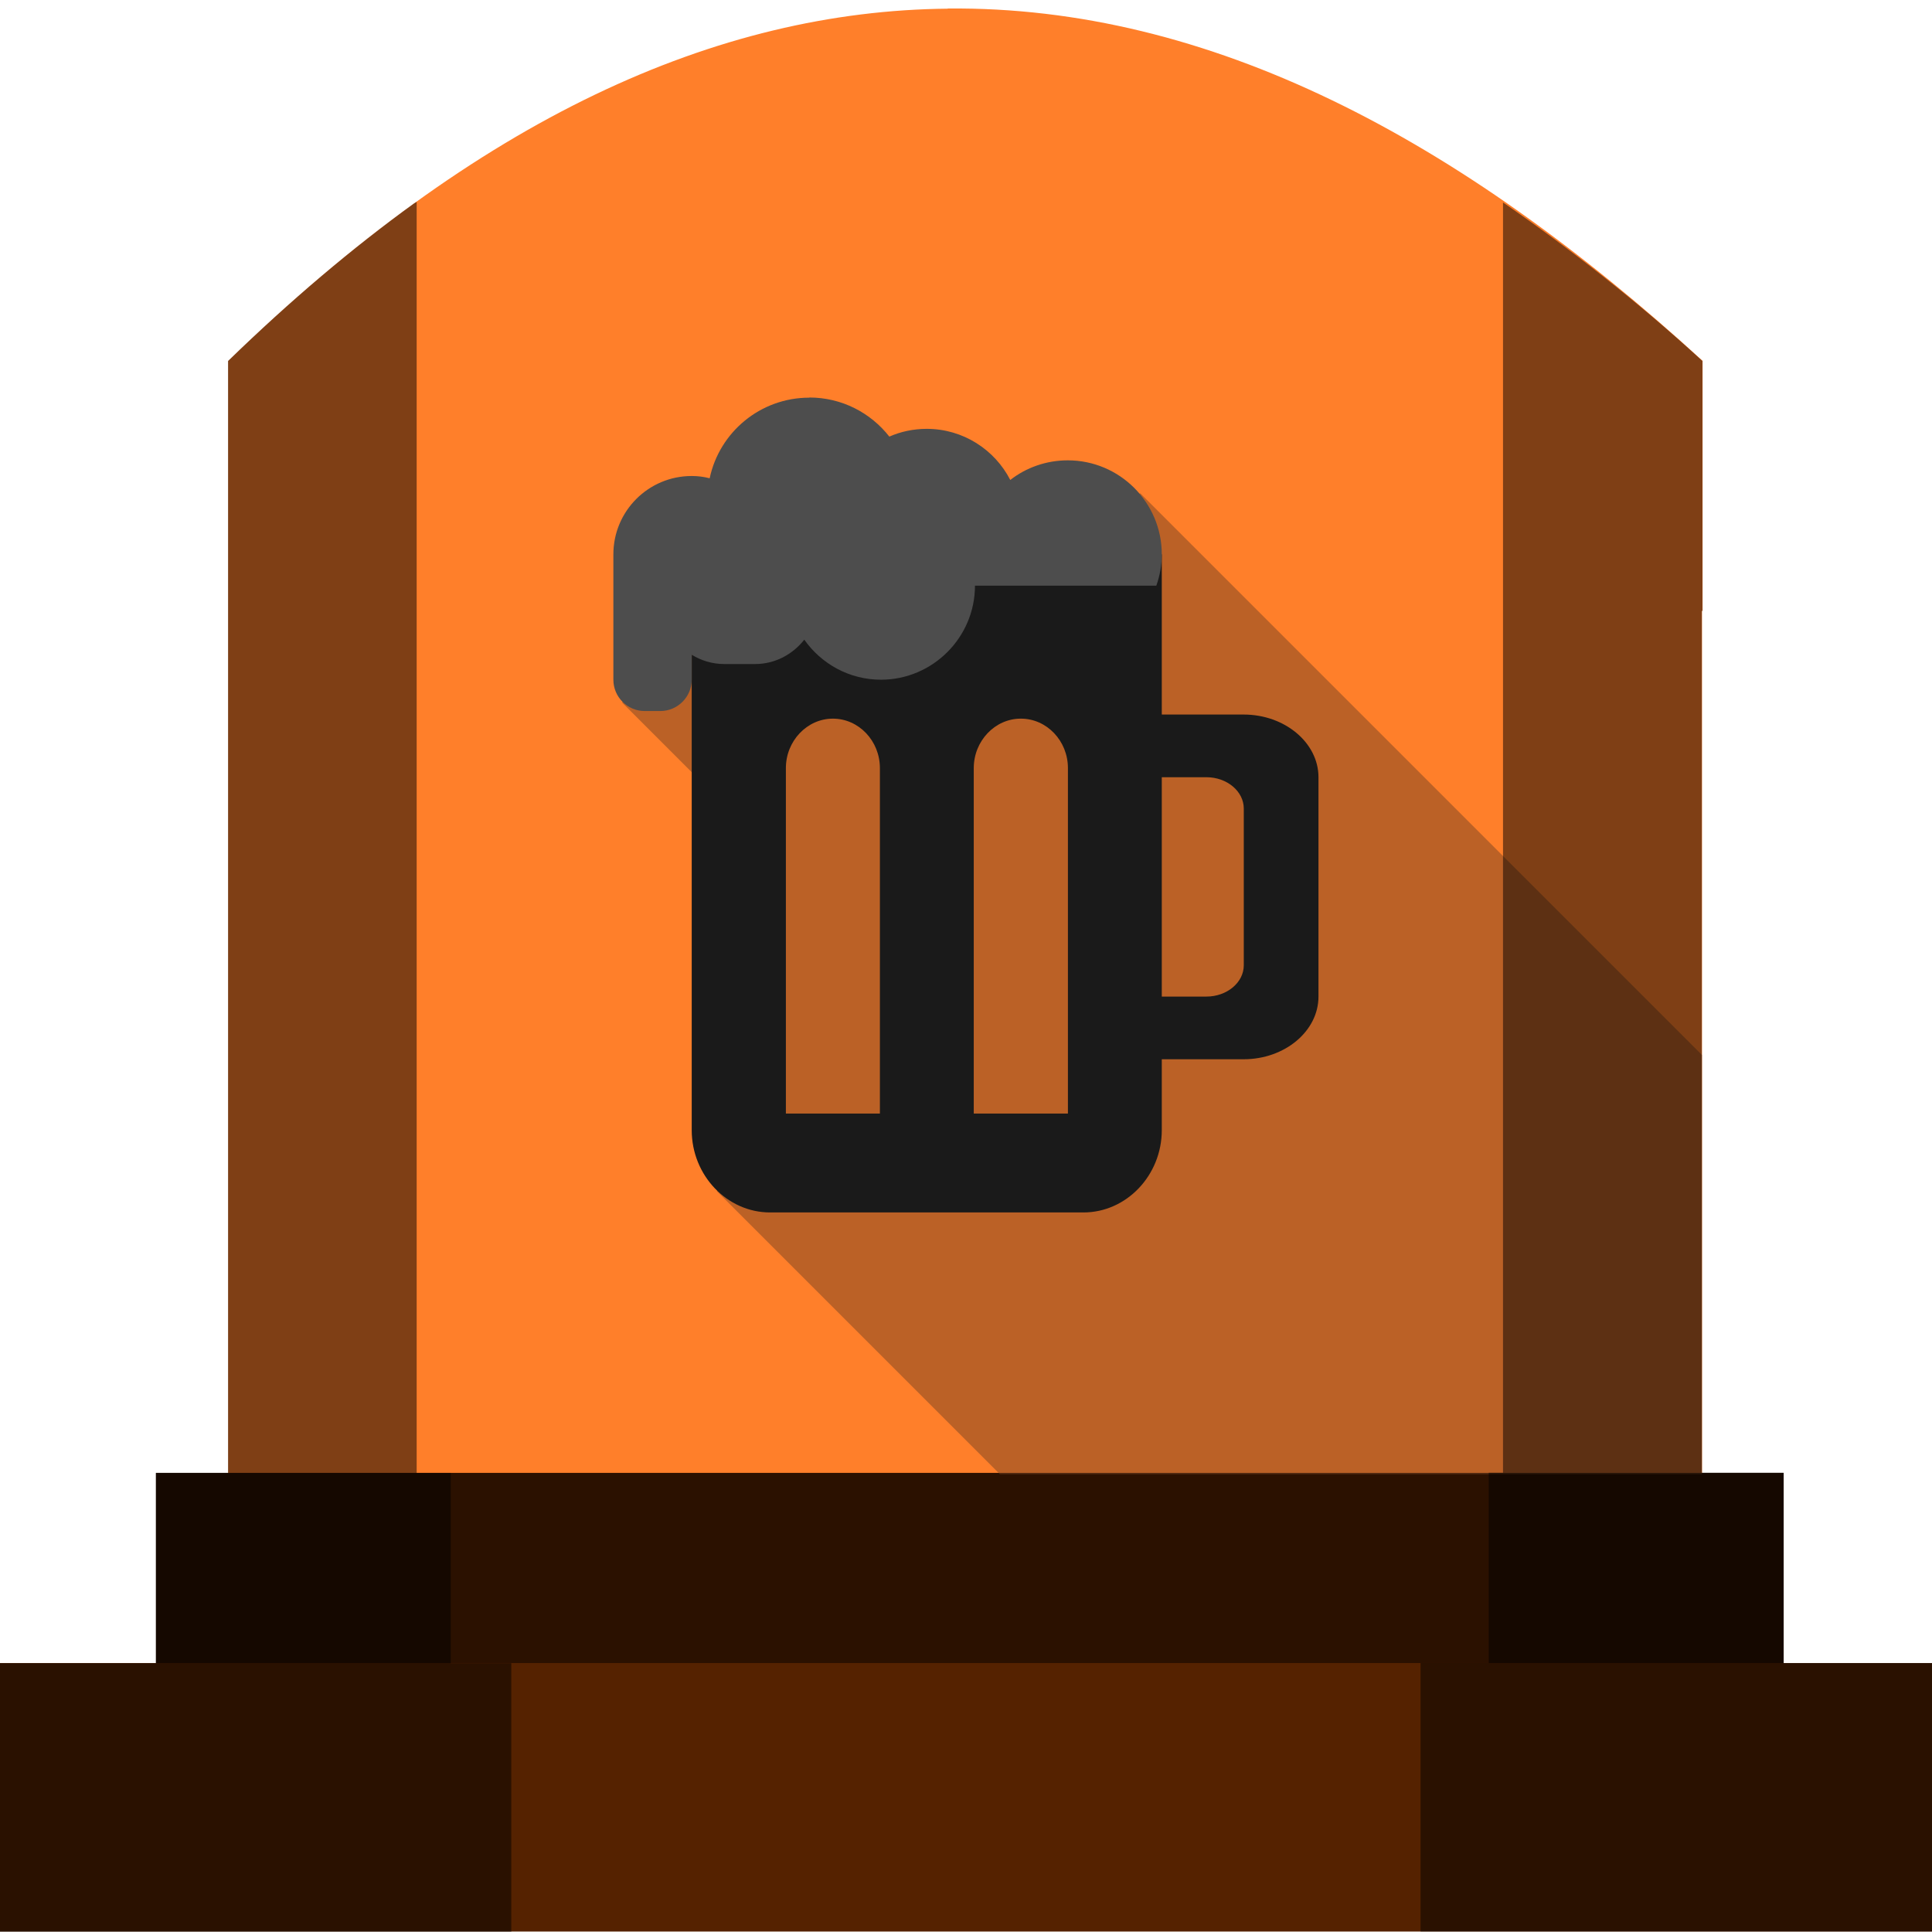
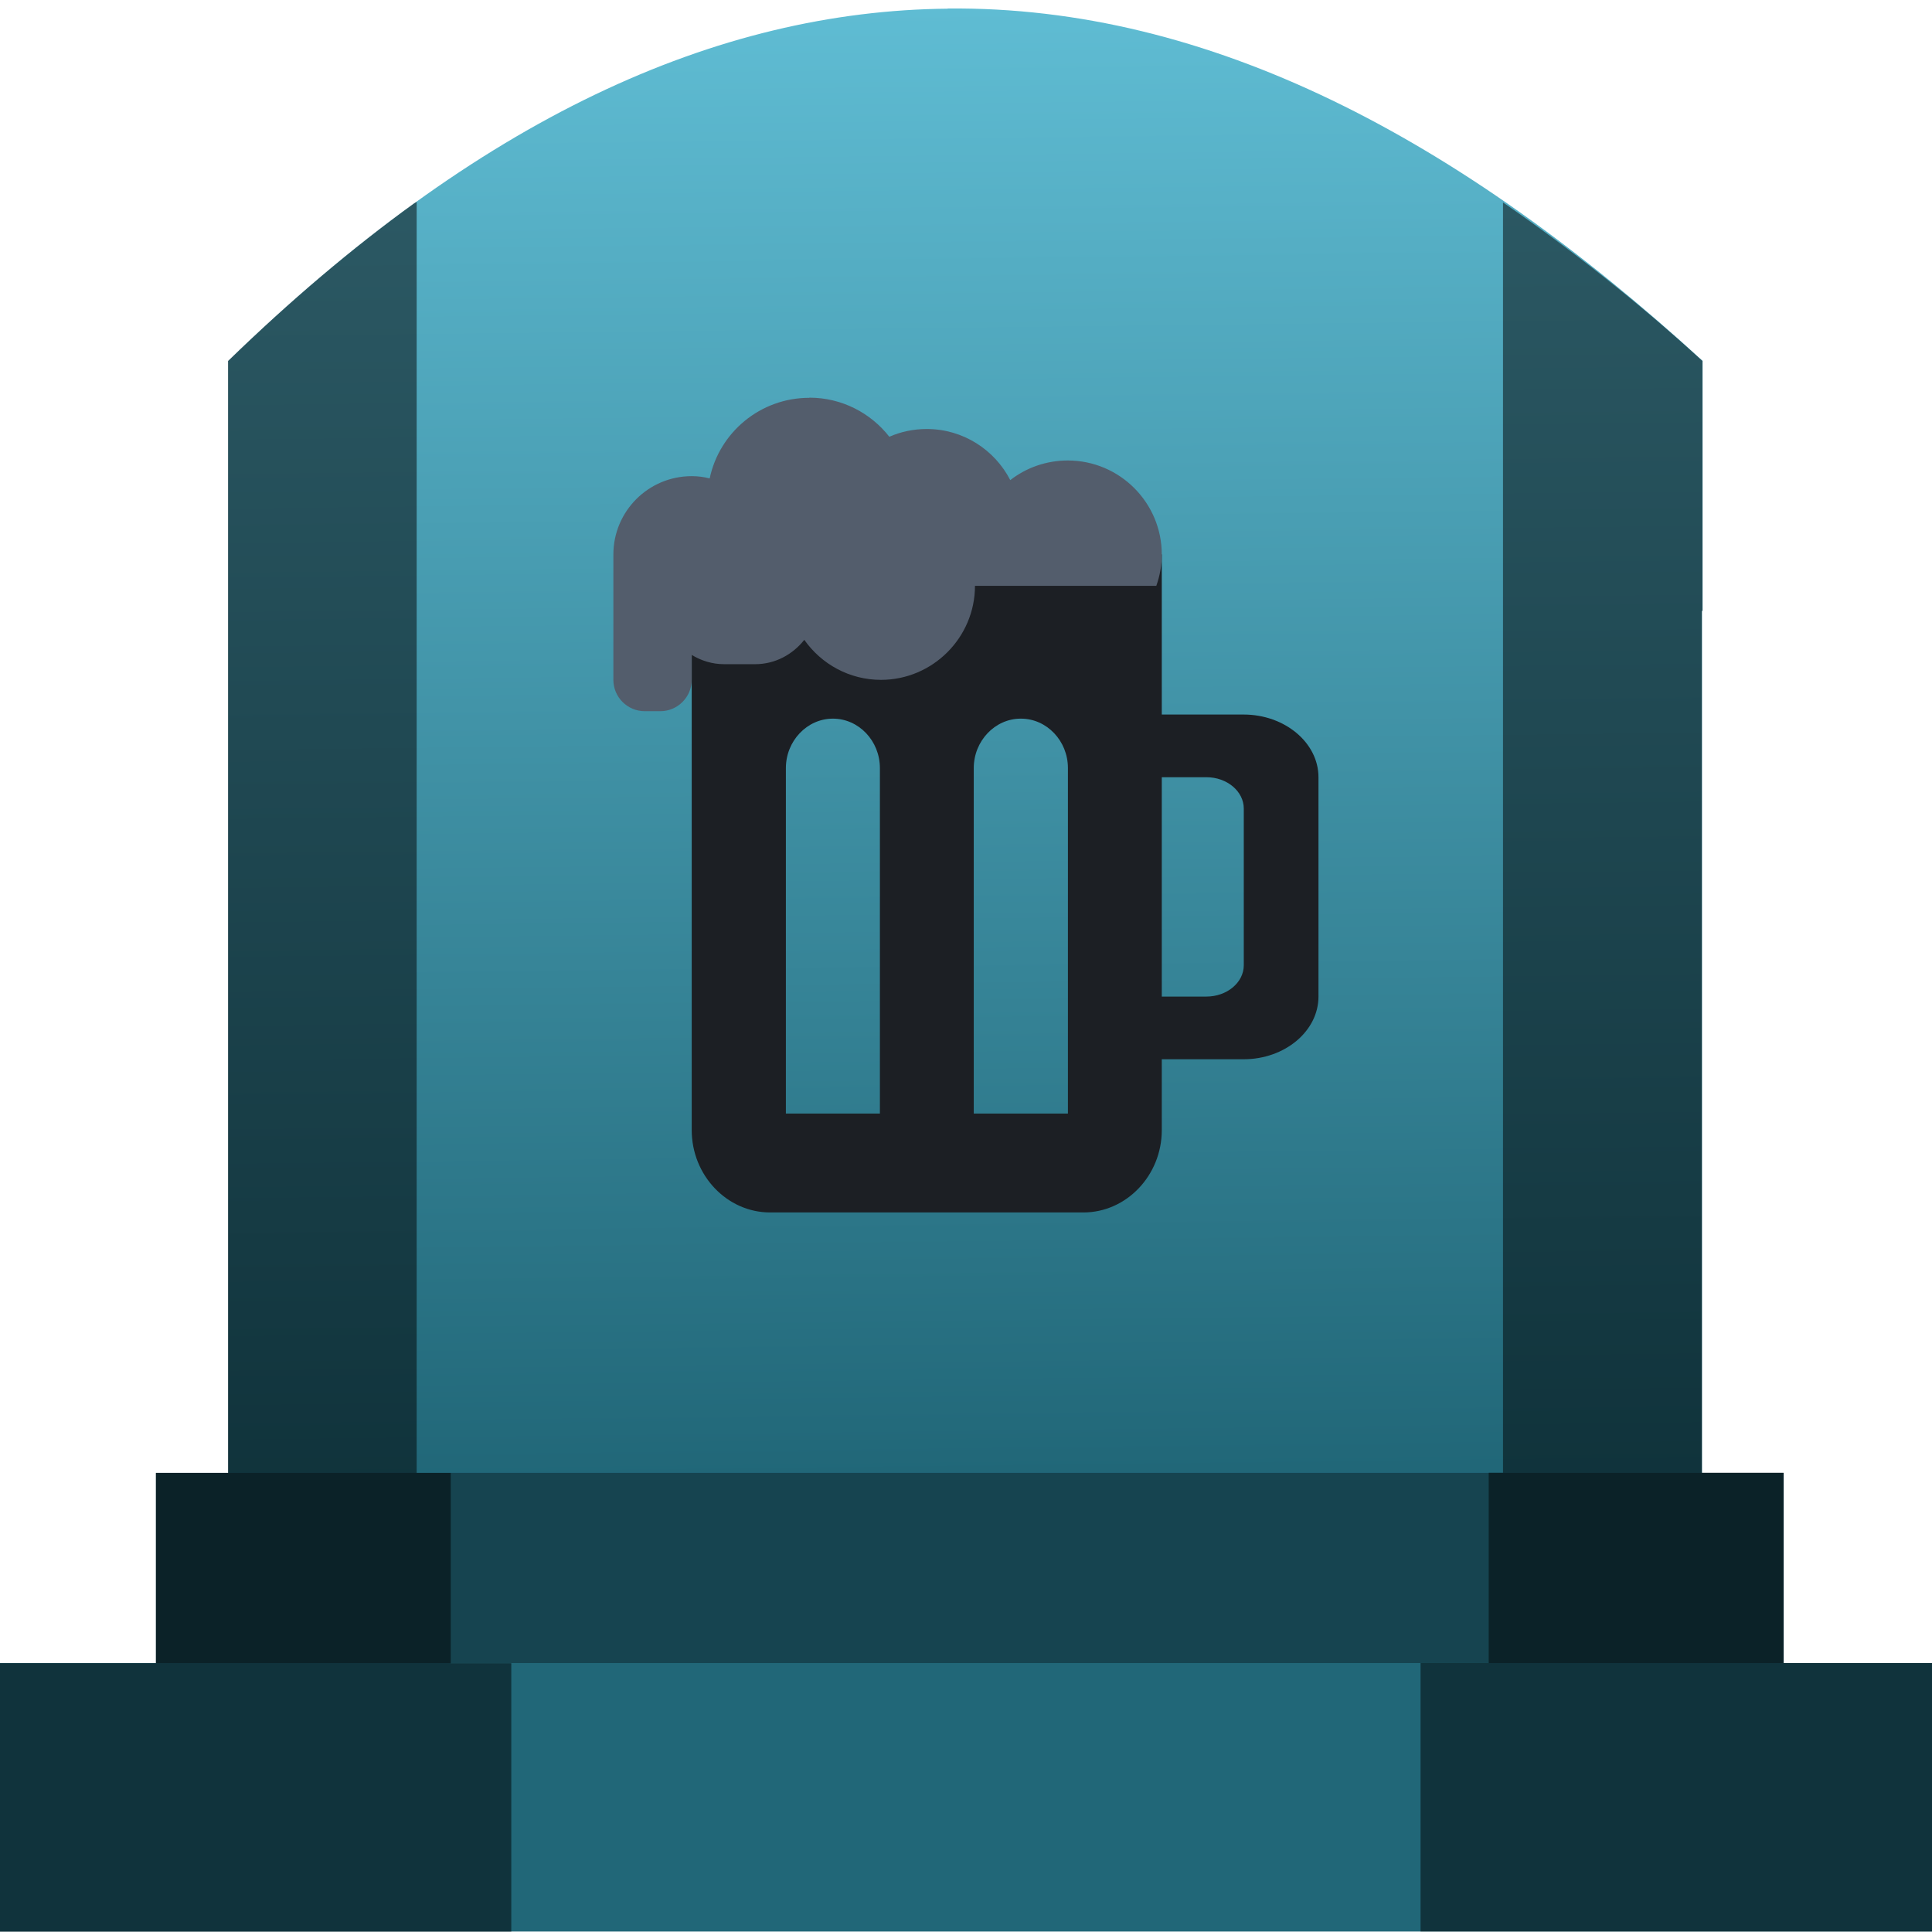
- <svg xmlns="http://www.w3.org/2000/svg" width="48" height="48" viewBox="0 0 12.7 12.7" version="1.1" id="svg822">
-   <defs id="defs816" />
+ <svg xmlns="http://www.w3.org/2000/svg" xmlns:xlink="http://www.w3.org/1999/xlink" width="48" height="48" viewBox="0 0 12.7 12.7" version="1.1" id="svg822">
+   <defs id="defs816">
+     <linearGradient id="linearGradient909">
+       <stop style="stop-color:#216778;stop-opacity:1" offset="0" id="stop905" />
+       <stop style="stop-color:#5fbcd3;stop-opacity:1" offset="1" id="stop907" />
+     </linearGradient>
+     <linearGradient xlink:href="#linearGradient909" id="linearGradient911" x1="6.344" y1="293.991" x2="6.23" y2="284.357" gradientUnits="userSpaceOnUse" />
+   </defs>
  <g id="layer1" transform="translate(0,-284.3)">
-     <g id="g856">
-       <path id="path877-6" d="m 6.23,284.357 c -1.516,0.014 -3.087,0.719 -4.73,2.316 v 0.62 1.022 5.675 h 9.688 v -5.675 h 0.004 v -1.643 c -1.598,-1.463 -3.244,-2.333 -4.962,-2.316 z" style="fill:#ff7f2a;fill-opacity:1;stroke:none;stroke-width:0.199px;stroke-linecap:butt;stroke-linejoin:miter;stroke-opacity:1" />
-       <rect x="1.025" y="293.982" style="opacity:1;fill:#2b1100;fill-opacity:1;stroke-width:0.159" width="10.7" height="1.275" id="rect4" />
-       <rect x="-0.029" y="295.232" style="opacity:1;fill:#552200;fill-opacity:1;stroke-width:0.159" width="12.758" height="1.765" id="rect2" />
-       <path id="path828" d="m 6.573,293.991 h 4.615 v -2.756 l -3.692,-3.692 -0.716,0.28 -2.254,0.056 -0.436,1.04 0.691,0.691 0.094,0.952 -0.162,1.569 z" style="opacity:0.5;fill:#784421;fill-opacity:1;stroke:none;stroke-width:0.265px;stroke-linecap:butt;stroke-linejoin:miter;stroke-opacity:1" />
-       <path id="path877" d="m 2.739,285.627 c -0.007,0.005 -0.013,0.007 -0.02,0.012 -0.402,0.291 -0.809,0.635 -1.22,1.034 v 0.621 1.022 5.666 h -0.474 v 1.251 h -1.054 v 1.765 h 3.39 v -1.765 H 2.963 v -1.251 h -0.224 z m 7.141,0.003 v 8.351 H 9.786 v 1.251 H 9.338 v 1.765 h 3.39 v -1.765 h -1.004 v -1.251 h -0.537 v -5.665 h 0.004 v -1.643 c -0.433,-0.396 -0.871,-0.739 -1.312,-1.043 z" style="opacity:0.5;fill:#000000;fill-opacity:1;stroke:none;stroke-width:0.199px;stroke-linecap:butt;stroke-linejoin:miter;stroke-opacity:1" />
-       <path id="path854" d="m 7.438,288.997 h 0.737 c 0.27,0 0.492,0.185 0.492,0.412 v 1.442 c 0,0.227 -0.221,0.412 -0.492,0.412 H 7.438 v -0.412 h 0.492 c 0.135,0 0.246,-0.092 0.246,-0.206 v -1.03 c 0,-0.113 -0.11,-0.206 -0.246,-0.206 H 7.438 Z" style="fill:#1a1a1a;stroke-width:0.022" />
-       <path id="path6-3" d="m 6.409,287.943 c 0,0.357 -0.278,0.649 -0.618,0.649 -0.208,0 -0.392,-0.109 -0.504,-0.276 -0.076,0.101 -0.191,0.168 -0.323,0.168 H 4.76 c -0.078,0 -0.151,-0.024 -0.213,-0.064 v 0.93 2.271 0.108 c 0,0.297 0.232,0.541 0.515,0.541 h 2.06 c 0.283,0 0.515,-0.244 0.515,-0.541 v -0.108 -2.271 -1.406 z m -0.934,1.081 c 0.17,0 0.309,0.146 0.309,0.325 v 2.271 H 5.166 v -2.271 c 0,-0.178 0.139,-0.325 0.309,-0.325 z m 1.236,0 c 0.17,0 0.309,0.146 0.309,0.325 v 2.271 H 6.401 v -2.271 c 0,-0.178 0.139,-0.325 0.309,-0.325 z" style="opacity:1;fill:#1a1a1a;fill-opacity:1;stroke:none;stroke-width:0.106" />
-       <path id="path856" d="m 5.32,286.913 c 0.214,0 0.404,0.101 0.526,0.257 0.075,-0.033 0.159,-0.051 0.246,-0.051 0.239,0 0.447,0.137 0.549,0.336 0.104,-0.081 0.236,-0.129 0.378,-0.129 0.341,0 0.618,0.277 0.618,0.618 0,0.072 -0.013,0.141 -0.036,0.206 H 6.409 c 0,0.34 -0.278,0.618 -0.618,0.618 -0.208,0 -0.392,-0.104 -0.504,-0.263 -0.076,0.096 -0.191,0.16 -0.323,0.16 H 4.76 c -0.078,0 -0.151,-0.023 -0.213,-0.061 v 0.164 c 0,0.113 -0.093,0.206 -0.206,0.206 h -0.103 c -0.113,-10e-6 -0.206,-0.092 -0.206,-0.206 v -0.824 c 0,-0.284 0.23,-0.515 0.515,-0.515 0.041,0 0.08,0.005 0.118,0.015 0.064,-0.303 0.333,-0.53 0.655,-0.53 z" style="fill:#4d4d4d;stroke-width:0.02" />
+     <g id="g828">
+       <g id="g1298">
+         <path style="fill:url(#linearGradient911);fill-opacity:1;stroke:none;stroke-width:0.199px;stroke-linecap:butt;stroke-linejoin:miter;stroke-opacity:1" d="m 6.23,284.357 c -1.516,0.014 -3.087,0.719 -4.73,2.316 v 0.62 1.022 5.675 h 9.688 v -5.675 h 0.004 v -1.643 c -1.598,-1.463 -3.244,-2.333 -4.962,-2.316 z" id="path877-6" />
+         <rect id="rect4" height="1.275" width="10.7" style="opacity:1;fill:#164450;fill-opacity:1;stroke-width:0.159" y="293.982" x="1.025" />
+         <rect id="rect2" height="1.765" width="12.758" style="opacity:1;fill:#216778;fill-opacity:1;stroke-width:0.159" y="295.232" x="-0.029" />
+         <path style="opacity:0.5;fill:#000000;fill-opacity:1;stroke:none;stroke-width:0.199px;stroke-linecap:butt;stroke-linejoin:miter;stroke-opacity:1" d="m 2.739,285.627 c -0.007,0.005 -0.013,0.007 -0.02,0.012 -0.402,0.291 -0.809,0.635 -1.22,1.034 v 0.621 1.022 5.666 h -0.474 v 1.251 h -1.054 v 1.765 h 3.39 v -1.765 H 2.963 v -1.251 h -0.224 z m 7.141,0.003 v 8.351 H 9.786 v 1.251 H 9.338 v 1.765 h 3.39 v -1.765 h -1.004 v -1.251 h -0.537 v -5.665 h 0.004 v -1.643 c -0.433,-0.396 -0.871,-0.739 -1.312,-1.043 z" id="path877" />
+         <path id="path854" d="m 7.438,288.997 h 0.737 c 0.27,0 0.492,0.185 0.492,0.412 v 1.442 c 0,0.227 -0.221,0.412 -0.492,0.412 H 7.438 v -0.412 h 0.492 c 0.135,0 0.246,-0.092 0.246,-0.206 v -1.03 c 0,-0.113 -0.11,-0.206 -0.246,-0.206 h -0.492 z" style="fill:#1c1f24;stroke-width:0.022" />
+         <path id="path6-3" d="m 6.409,287.943 c 0,0.357 -0.278,0.649 -0.618,0.649 -0.208,0 -0.392,-0.109 -0.504,-0.276 -0.076,0.101 -0.191,0.168 -0.323,0.168 H 4.76 c -0.078,0 -0.151,-0.024 -0.213,-0.064 v 0.93 2.271 0.108 c 0,0.297 0.232,0.541 0.515,0.541 h 2.06 c 0.283,0 0.515,-0.244 0.515,-0.541 v -0.108 -2.271 -1.406 z m -0.934,1.081 c 0.17,0 0.309,0.146 0.309,0.325 v 2.271 H 5.166 v -2.271 c 0,-0.178 0.139,-0.325 0.309,-0.325 z m 1.236,0 c 0.17,0 0.309,0.146 0.309,0.325 v 2.271 H 6.401 v -2.271 c 0,-0.178 0.139,-0.325 0.309,-0.325 z" style="opacity:1;fill:#1c1f24;fill-opacity:1;stroke:none;stroke-width:0.106" />
+         <path id="path856" d="m 5.32,286.914 c 0.214,0 0.404,0.101 0.526,0.257 0.075,-0.033 0.159,-0.051 0.246,-0.051 0.239,0 0.447,0.137 0.549,0.336 0.104,-0.081 0.236,-0.129 0.378,-0.129 0.341,0 0.618,0.277 0.618,0.618 0,0.072 -0.013,0.141 -0.036,0.206 H 6.409 c 0,0.34 -0.278,0.618 -0.618,0.618 -0.208,0 -0.392,-0.104 -0.504,-0.263 -0.076,0.096 -0.191,0.16 -0.323,0.16 H 4.76 c -0.078,0 -0.151,-0.023 -0.213,-0.061 v 0.164 c 0,0.113 -0.093,0.206 -0.206,0.206 h -0.103 c -0.113,-1e-5 -0.206,-0.092 -0.206,-0.206 v -0.824 c 0,-0.284 0.23,-0.515 0.515,-0.515 0.041,0 0.08,0.005 0.118,0.015 0.064,-0.303 0.333,-0.53 0.655,-0.53 z" style="fill:#535d6c;stroke-width:0.02" />
+       </g>
    </g>
  </g>
</svg>
